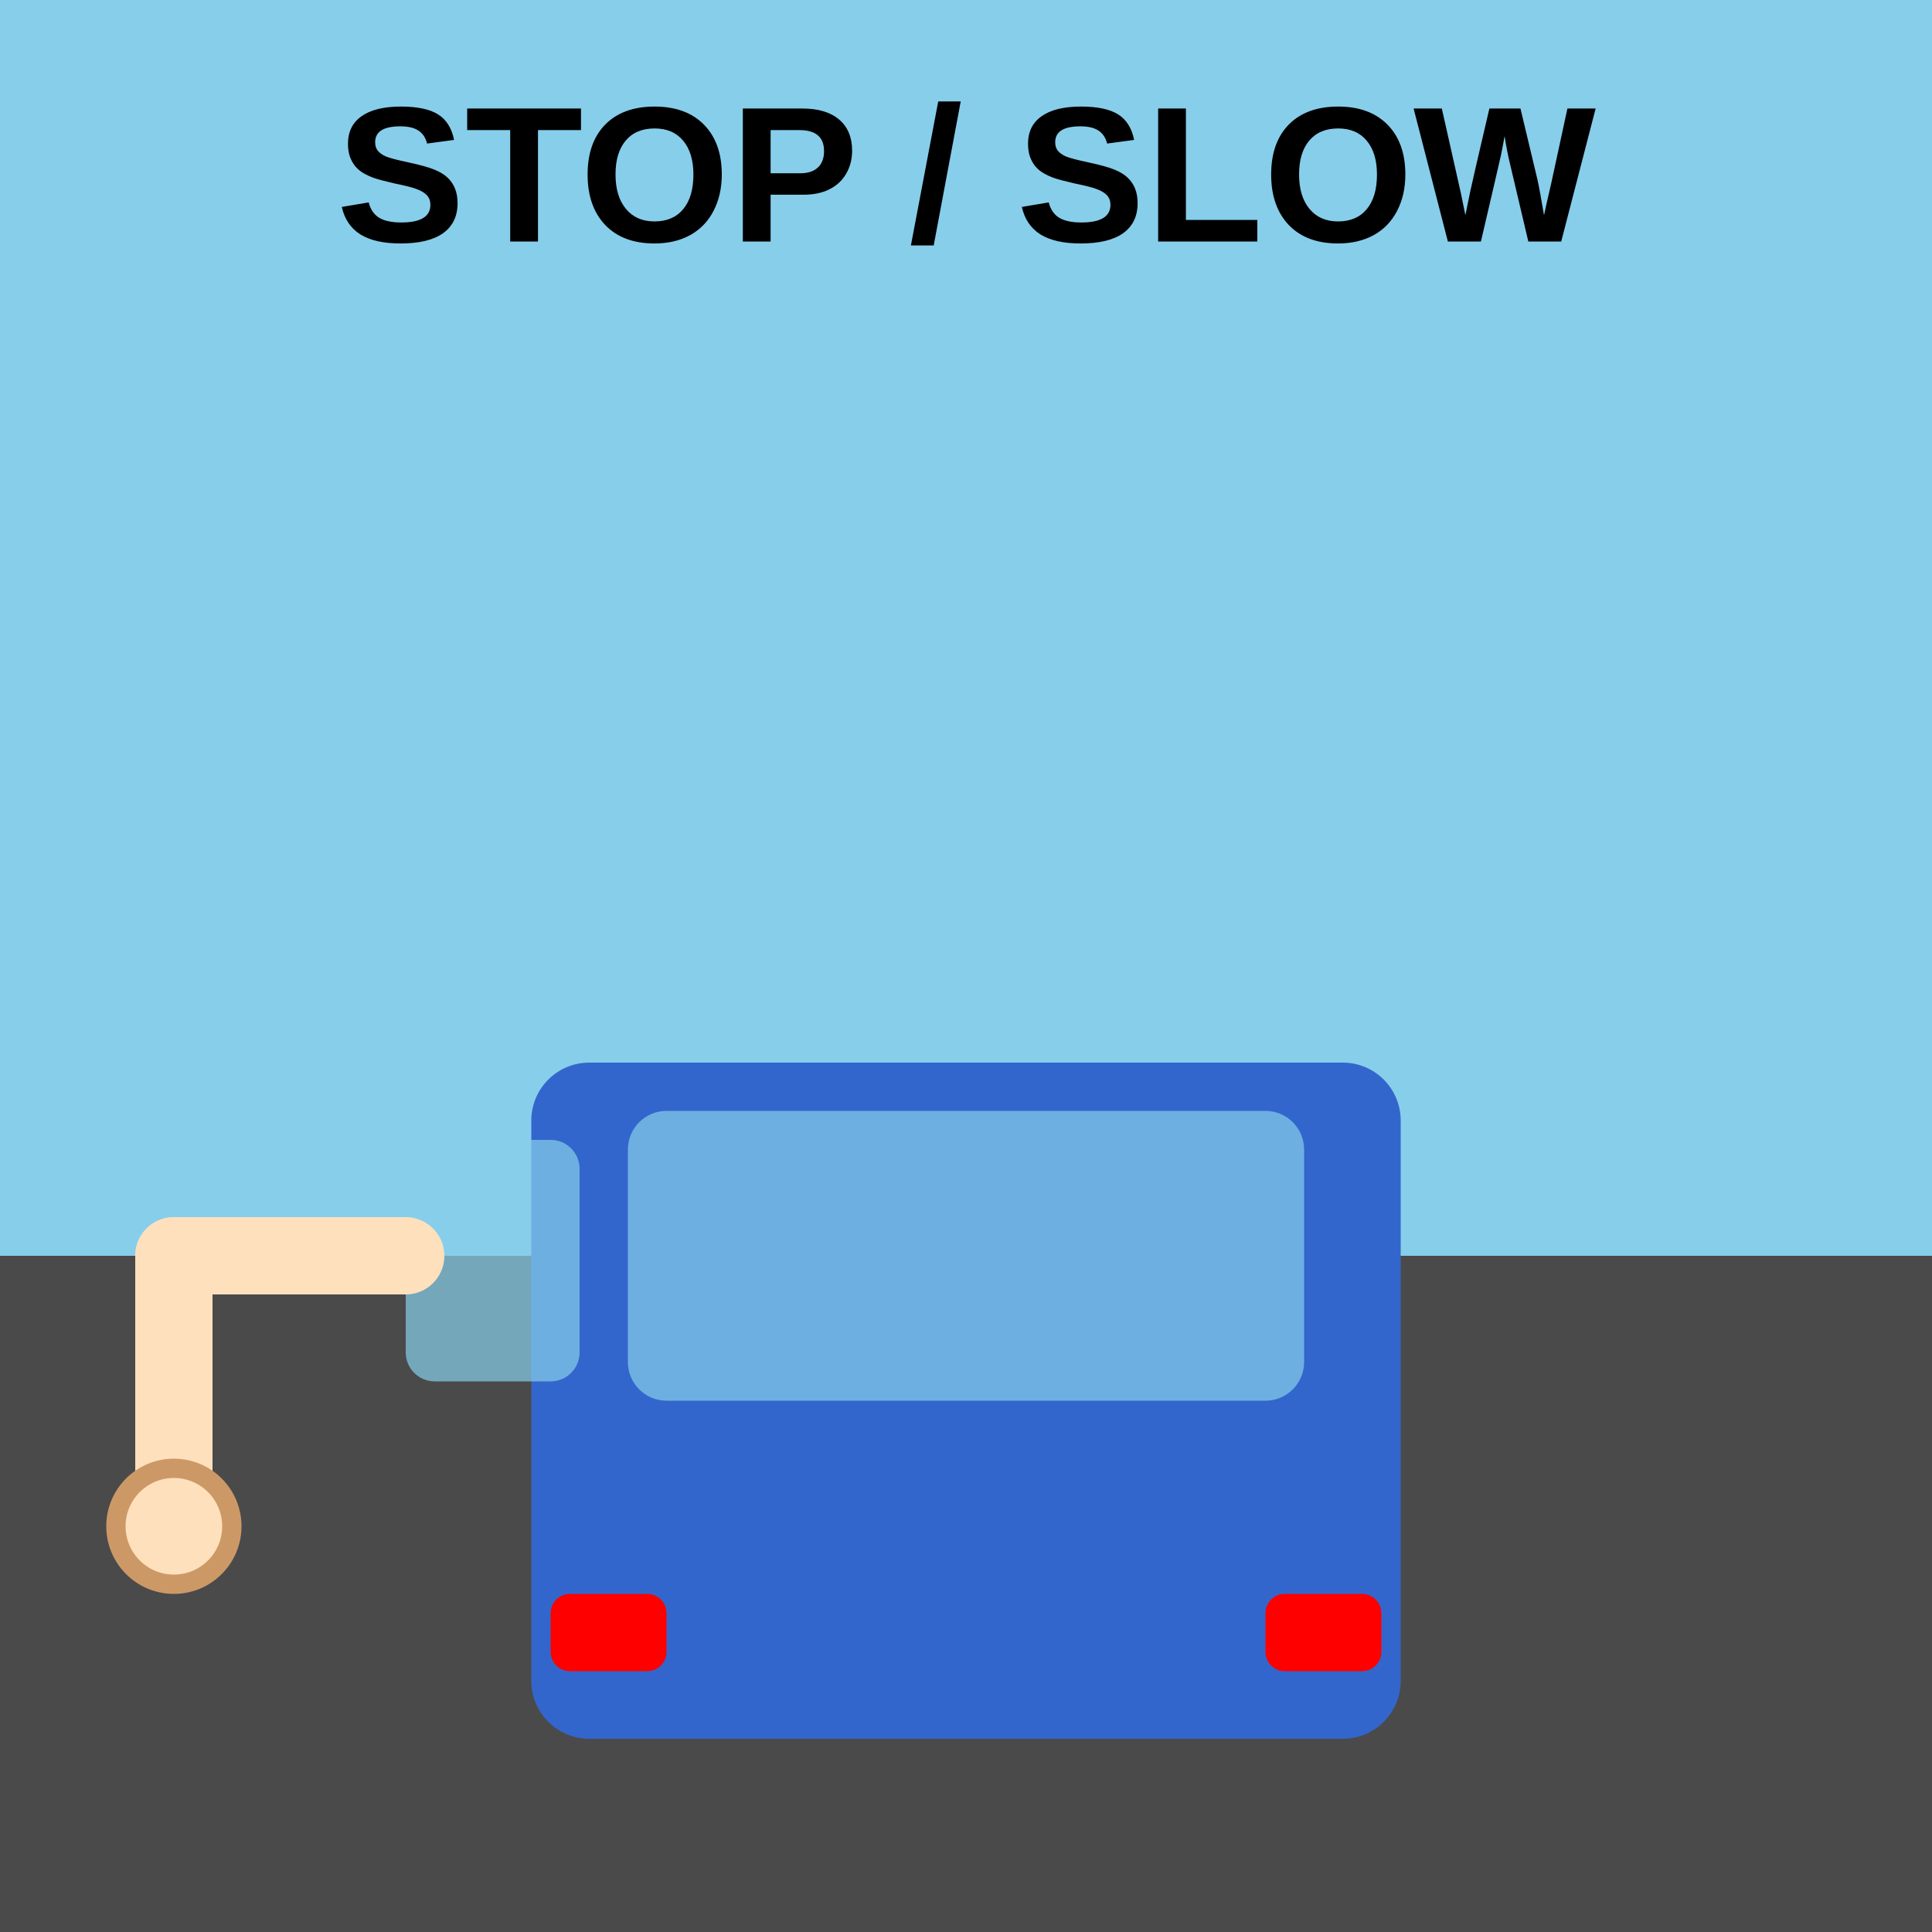
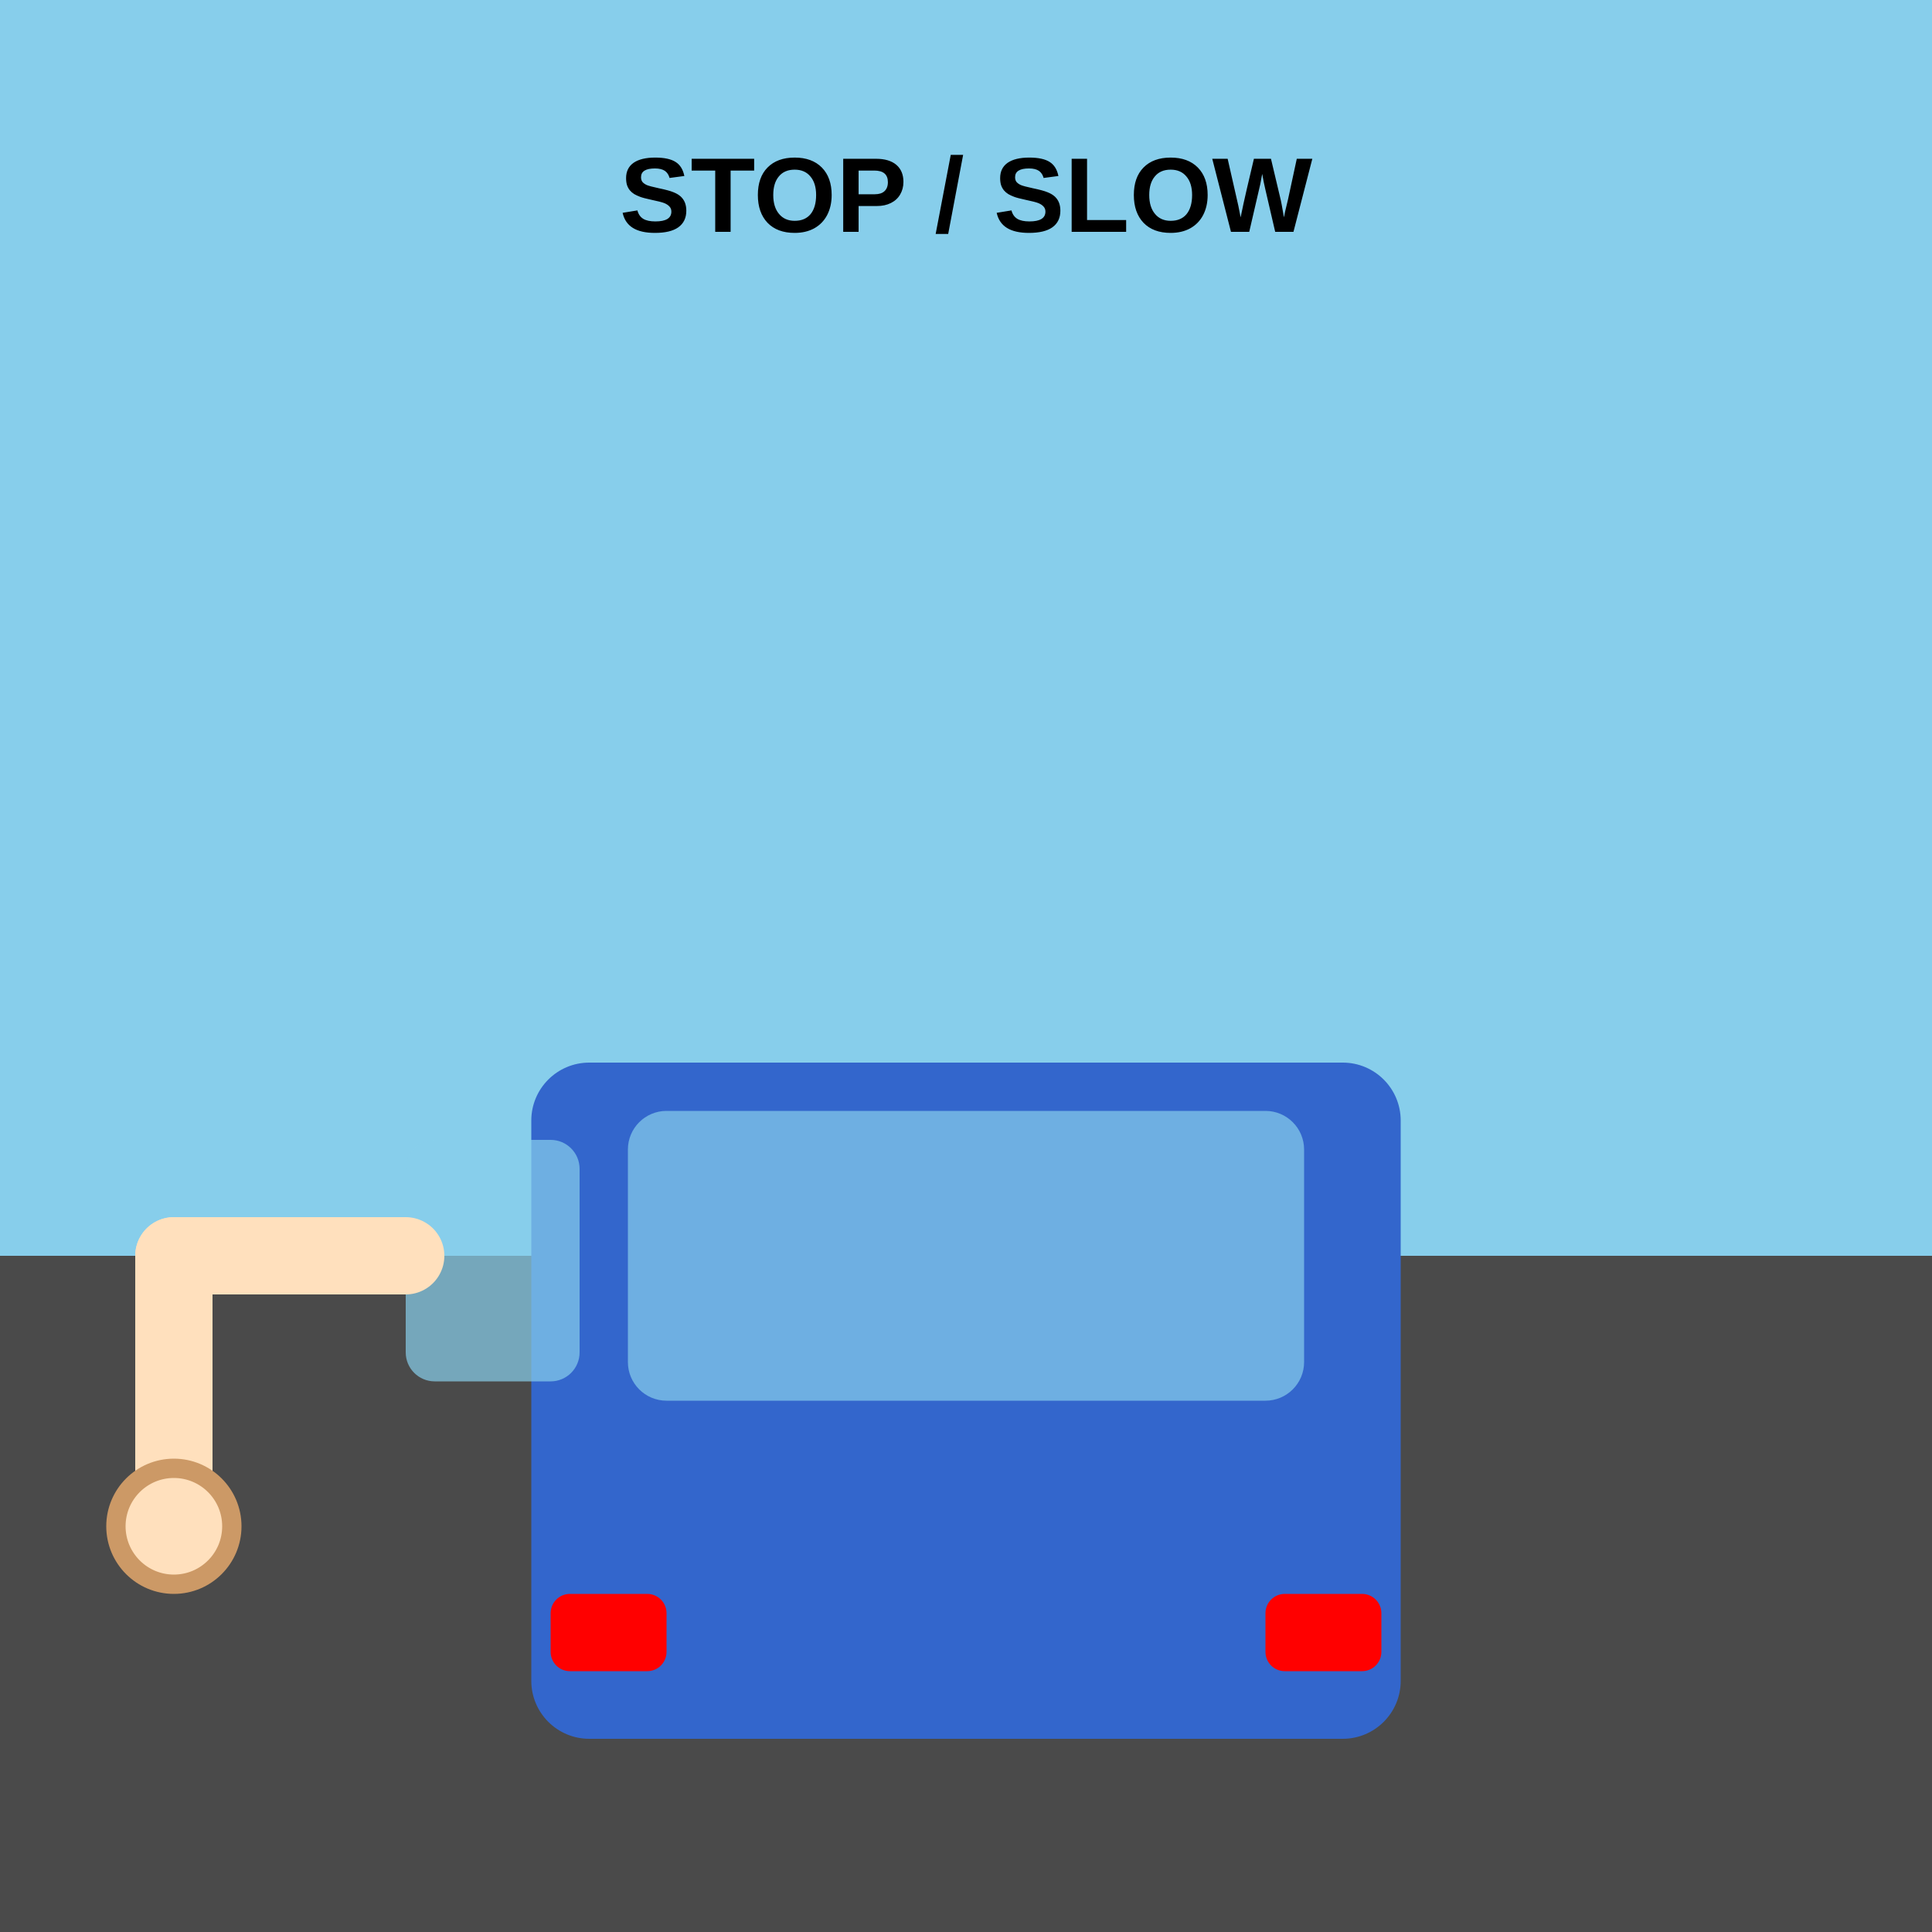
<svg xmlns="http://www.w3.org/2000/svg" viewBox="0 0 200 200" width="200" height="200" role="img" aria-label="MARKING_HAND_SIGNAL_STOP">
  <rect x="0" y="0" width="200" height="200" fill="#87CEEB" />
  <rect x="0" y="130" width="200" height="70" fill="#4A4A4A" />
  <rect x="55" y="110" width="90" height="70" rx="6" fill="#3366CC" />
  <rect x="65" y="115" width="70" height="30" rx="4" fill="#87CEEB" opacity="0.7" />
  <rect x="57" y="165" width="12" height="8" rx="2" fill="#FF0000" />
  <rect x="131" y="165" width="12" height="8" rx="2" fill="#FF0000" />
  <rect x="42" y="118" width="18" height="25" rx="3" fill="#87CEEB" opacity="0.7" />
  <line x1="42" y1="130" x2="18" y2="130" stroke="#FFE0BD" stroke-width="8" stroke-linecap="round" />
  <line x1="18" y1="130" x2="18" y2="158" stroke="#FFE0BD" stroke-width="8" stroke-linecap="round" />
  <circle cx="18" cy="158" r="6" fill="#FFE0BD" stroke="#CC9966" stroke-width="2" />
-   <text x="100" y="25" font-family="Arial, Helvetica, sans-serif" font-size="20" font-weight="900" fill="#000000" text-anchor="middle">STOP / SLOW</text>
+   <text x="100" y="24" font-family="Arial, Helvetica, sans-serif" font-size="11" font-weight="900" fill="#000000" text-anchor="middle">STOP / SLOW</text>
</svg>
